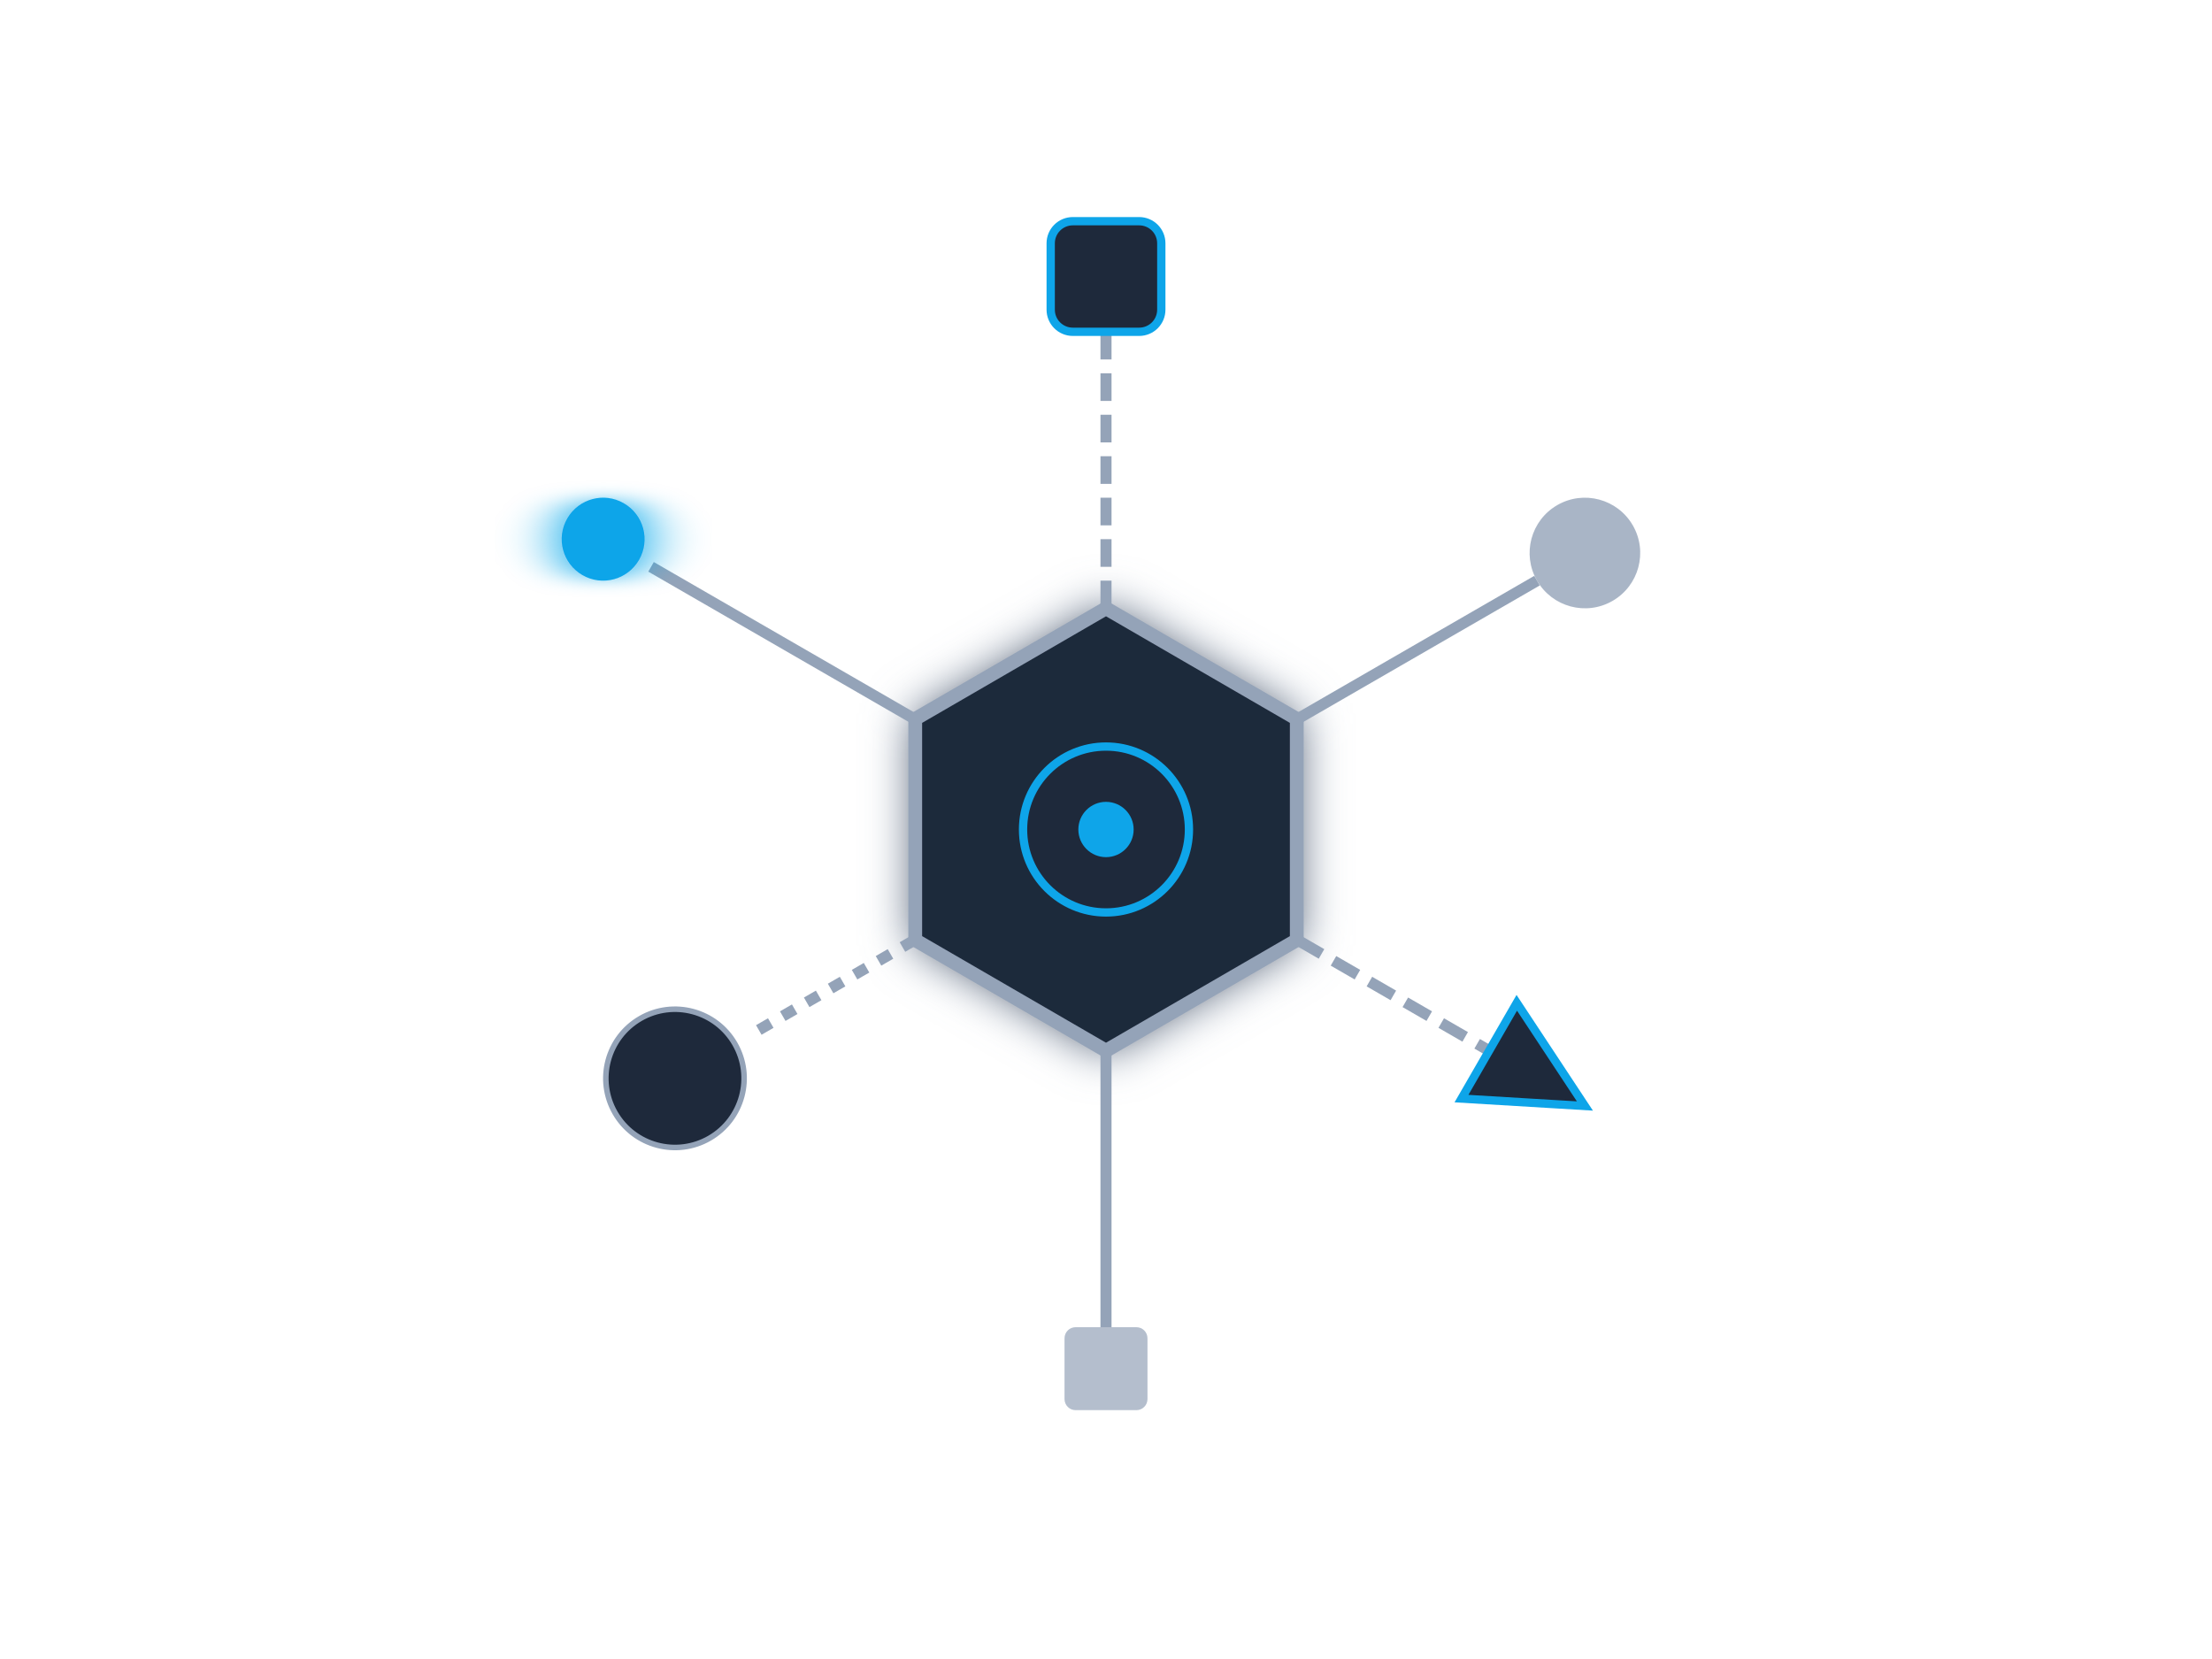
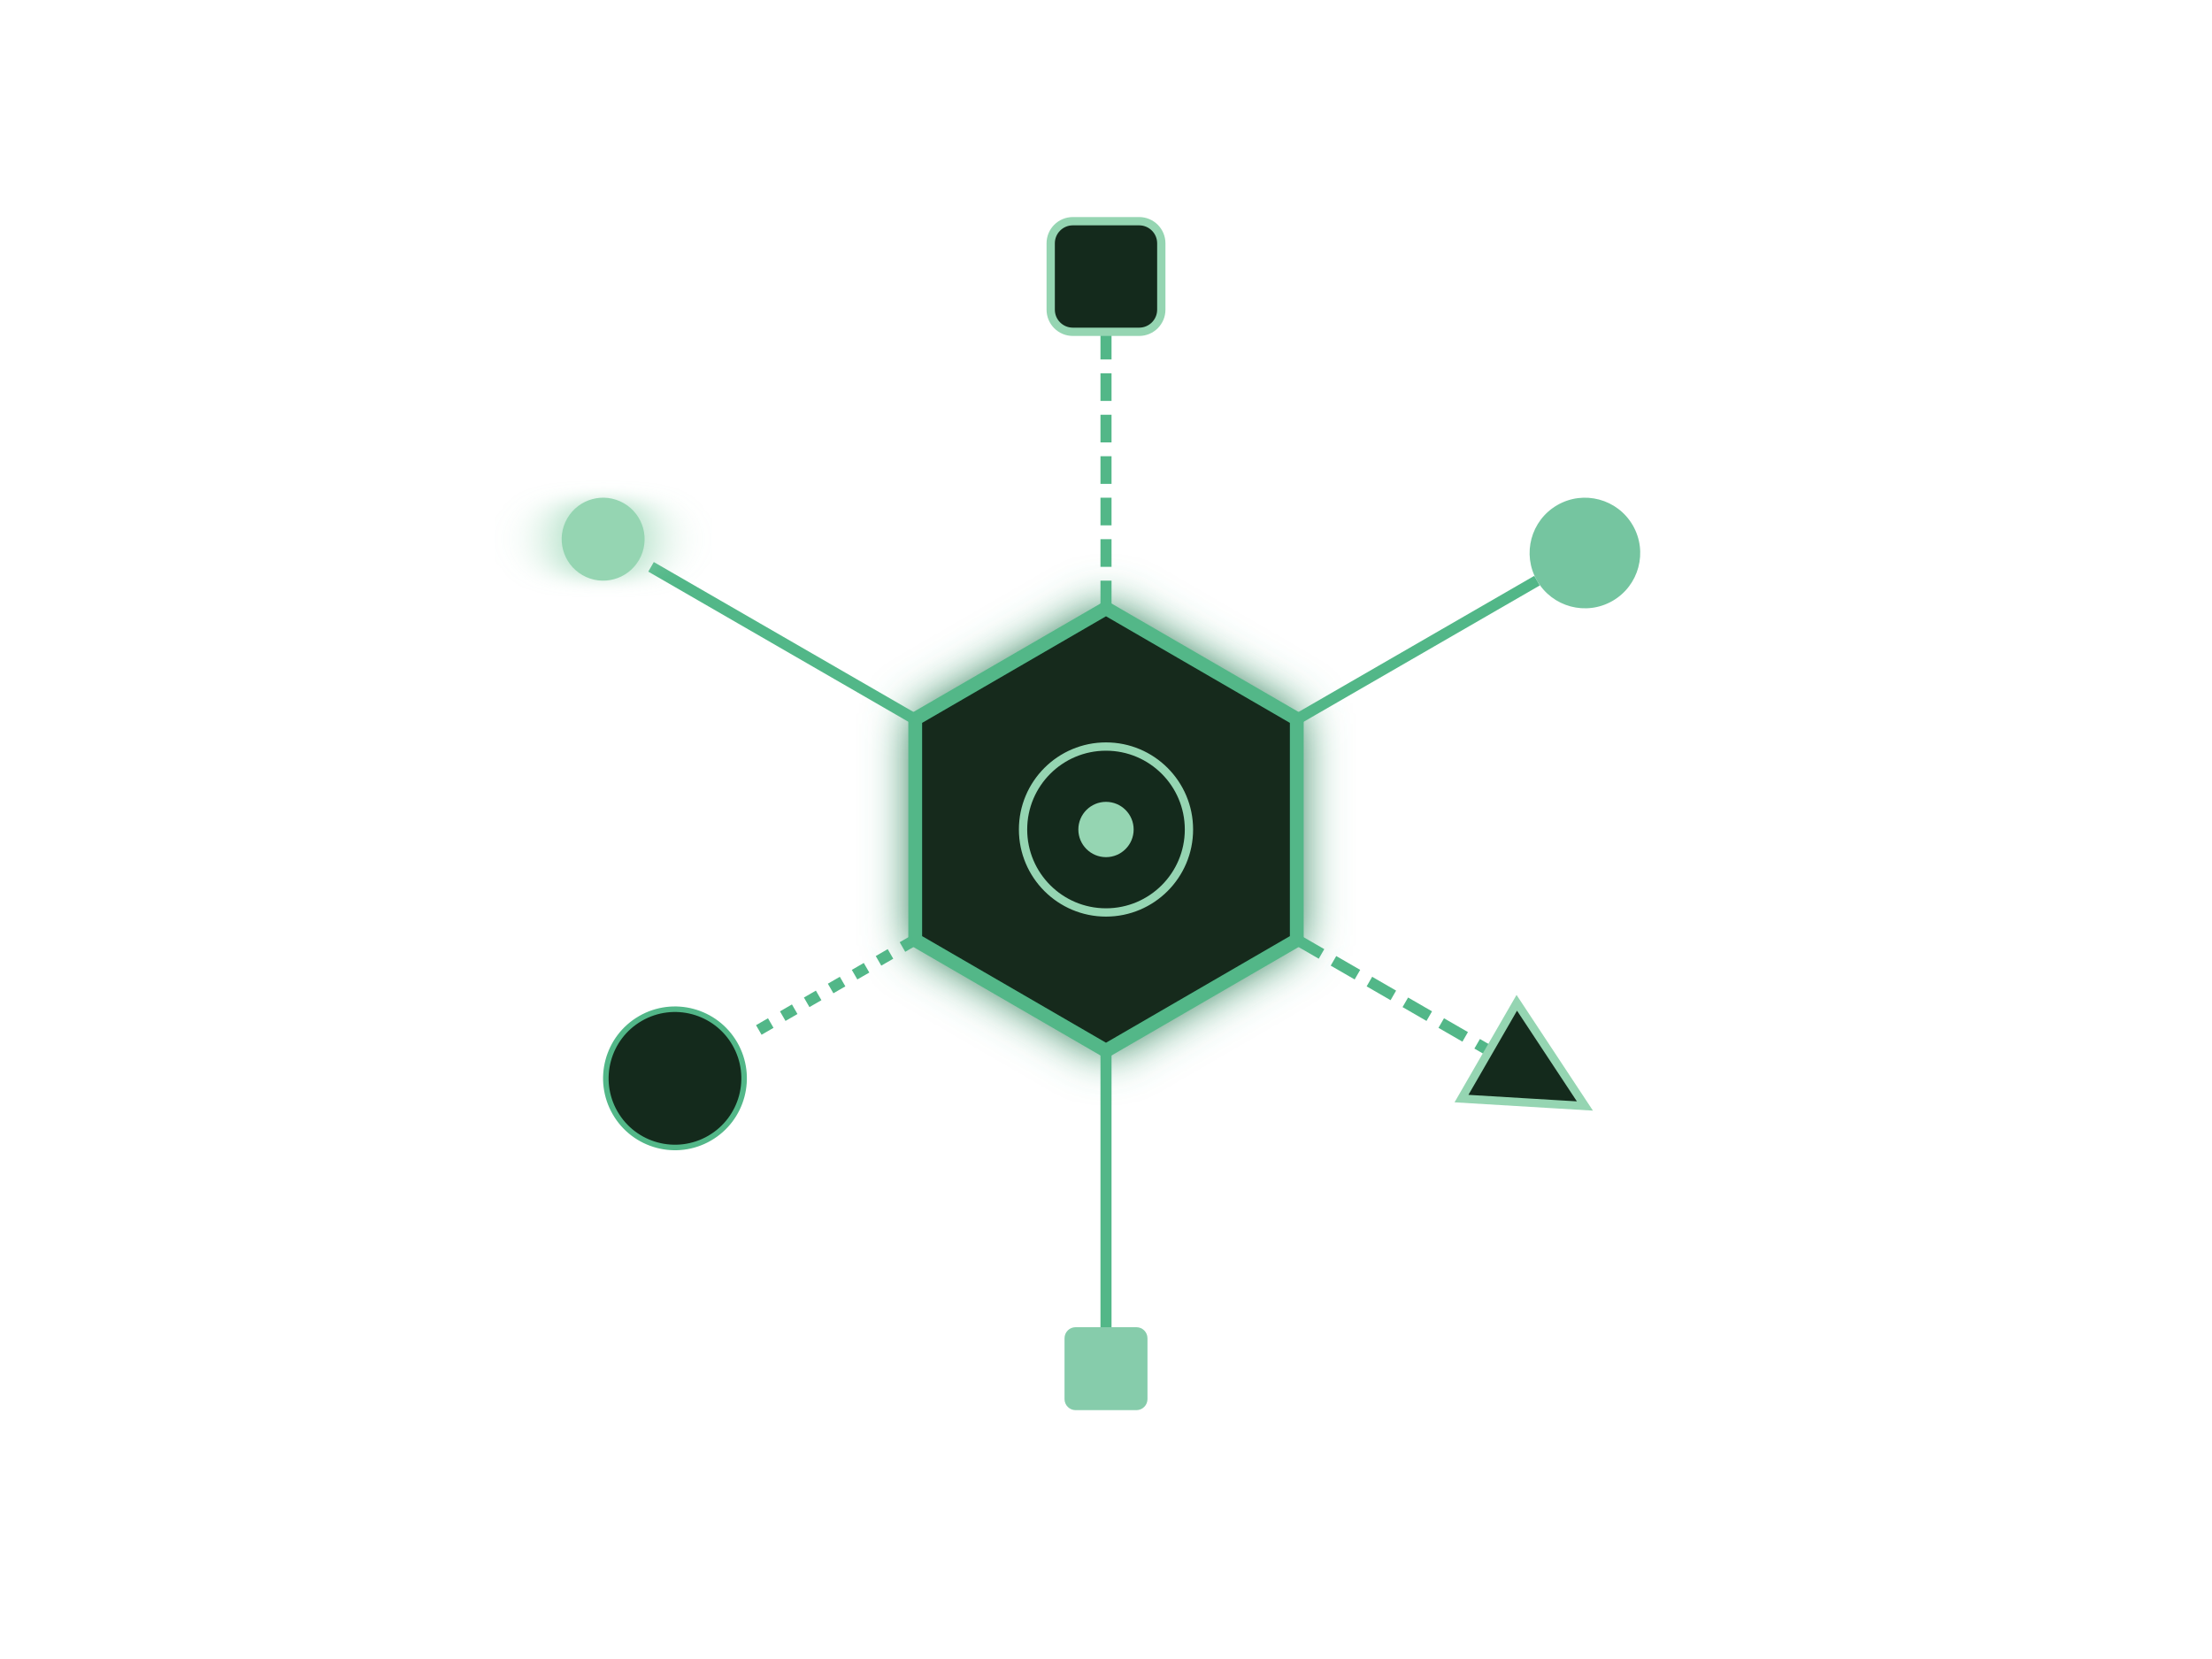
<svg xmlns="http://www.w3.org/2000/svg" viewBox="0 0 800 600" width="100%" height="100%">
  <defs>
    <filter id="glow" x="-20%" y="-20%" width="140%" height="140%">
      <feGaussianBlur stdDeviation="8" result="blur" />
      <feMerge>
        <feMergeNode in="blur" />
        <feMergeNode in="SourceGraphic" />
      </feMerge>
    </filter>
    <filter id="soft-glow" x="-20%" y="-20%" width="140%" height="140%">
      <feGaussianBlur stdDeviation="4" result="blur" />
      <feMerge>
        <feMergeNode in="blur" />
        <feMergeNode in="SourceGraphic" />
      </feMerge>
    </filter>
  </defs>
  <g transform="translate(400, 300)">
-     <polygon points="0,-80 69,-40 69,40 0,80 -69,40 -69,-40" fill="#1e293b" stroke="#94a3b8" stroke-width="5" filter="url(#glow)" />
-     <circle cx="0" cy="0" r="30" fill="#1e293b" stroke="#0ea5e9" stroke-width="3" />
-     <circle cx="0" cy="0" r="10" fill="#0ea5e9" />
+     <polygon points="0,-80 69,-40 69,40 0,80 -69,40 -69,-40" fill="#142a1c" stroke="#52b788" stroke-width="5" filter="url(#glow)" />
+     <circle cx="0" cy="0" r="30" fill="#142a1c" stroke="#95d5b2" stroke-width="3" />
+     <circle cx="0" cy="0" r="10" fill="#95d5b2" />
    <g transform="rotate(0)">
-       <line x1="0" y1="-80" x2="0" y2="-180" stroke="#94a3b8" stroke-width="4" stroke-dasharray="10 5" />
-       <rect x="-20" y="-220" width="40" height="40" rx="8" fill="#1e293b" stroke="#0ea5e9" stroke-width="3" />
+       <line x1="0" y1="-80" x2="0" y2="-180" stroke="#52b788" stroke-width="4" stroke-dasharray="10 5" />
+       <rect x="-20" y="-220" width="40" height="40" rx="8" fill="#142a1c" stroke="#95d5b2" stroke-width="3" />
    </g>
    <g transform="rotate(60)">
-       <line x1="0" y1="-80" x2="0" y2="-180" stroke="#94a3b8" stroke-width="4" />
-       <circle cx="0" cy="-200" r="20" fill="#94a3b8" opacity="0.8" />
+       <line x1="0" y1="-80" x2="0" y2="-180" stroke="#52b788" stroke-width="4" />
+       <circle cx="0" cy="-200" r="20" fill="#52b788" opacity="0.8" />
    </g>
    <g transform="rotate(120)">
-       <line x1="0" y1="-80" x2="0" y2="-160" stroke="#94a3b8" stroke-width="4" stroke-dasharray="10 5" />
-       <polygon points="0,-200 20,-160 -20,-160" fill="#1e293b" stroke="#0ea5e9" stroke-width="3" />
+       <line x1="0" y1="-80" x2="0" y2="-160" stroke="#52b788" stroke-width="4" stroke-dasharray="10 5" />
+       <polygon points="0,-200 20,-160 -20,-160" fill="#142a1c" stroke="#95d5b2" stroke-width="3" />
    </g>
    <g transform="rotate(180)">
-       <line x1="0" y1="-80" x2="0" y2="-180" stroke="#94a3b8" stroke-width="4" />
-       <rect x="-15" y="-210" width="30" height="30" rx="4" fill="#94a3b8" opacity="0.7" />
+       <line x1="0" y1="-80" x2="0" y2="-180" stroke="#52b788" stroke-width="4" />
+       <rect x="-15" y="-210" width="30" height="30" rx="4" fill="#52b788" opacity="0.7" />
    </g>
    <g transform="rotate(240)">
-       <line x1="0" y1="-80" x2="0" y2="-150" stroke="#94a3b8" stroke-width="4" stroke-dasharray="5 5" />
-       <circle cx="0" cy="-180" r="25" fill="#1e293b" stroke="#94a3b8" stroke-width="2" />
+       <line x1="0" y1="-80" x2="0" y2="-150" stroke="#52b788" stroke-width="4" stroke-dasharray="5 5" />
+       <circle cx="0" cy="-180" r="25" fill="#142a1c" stroke="#52b788" stroke-width="2" />
    </g>
    <g transform="rotate(300)">
-       <line x1="0" y1="-80" x2="0" y2="-190" stroke="#94a3b8" stroke-width="4" />
-       <circle cx="0" cy="-210" r="15" fill="#0ea5e9" filter="url(#glow)" />
+       <line x1="0" y1="-80" x2="0" y2="-190" stroke="#52b788" stroke-width="4" />
+       <circle cx="0" cy="-210" r="15" fill="#95d5b2" filter="url(#glow)" />
    </g>
  </g>
</svg>
